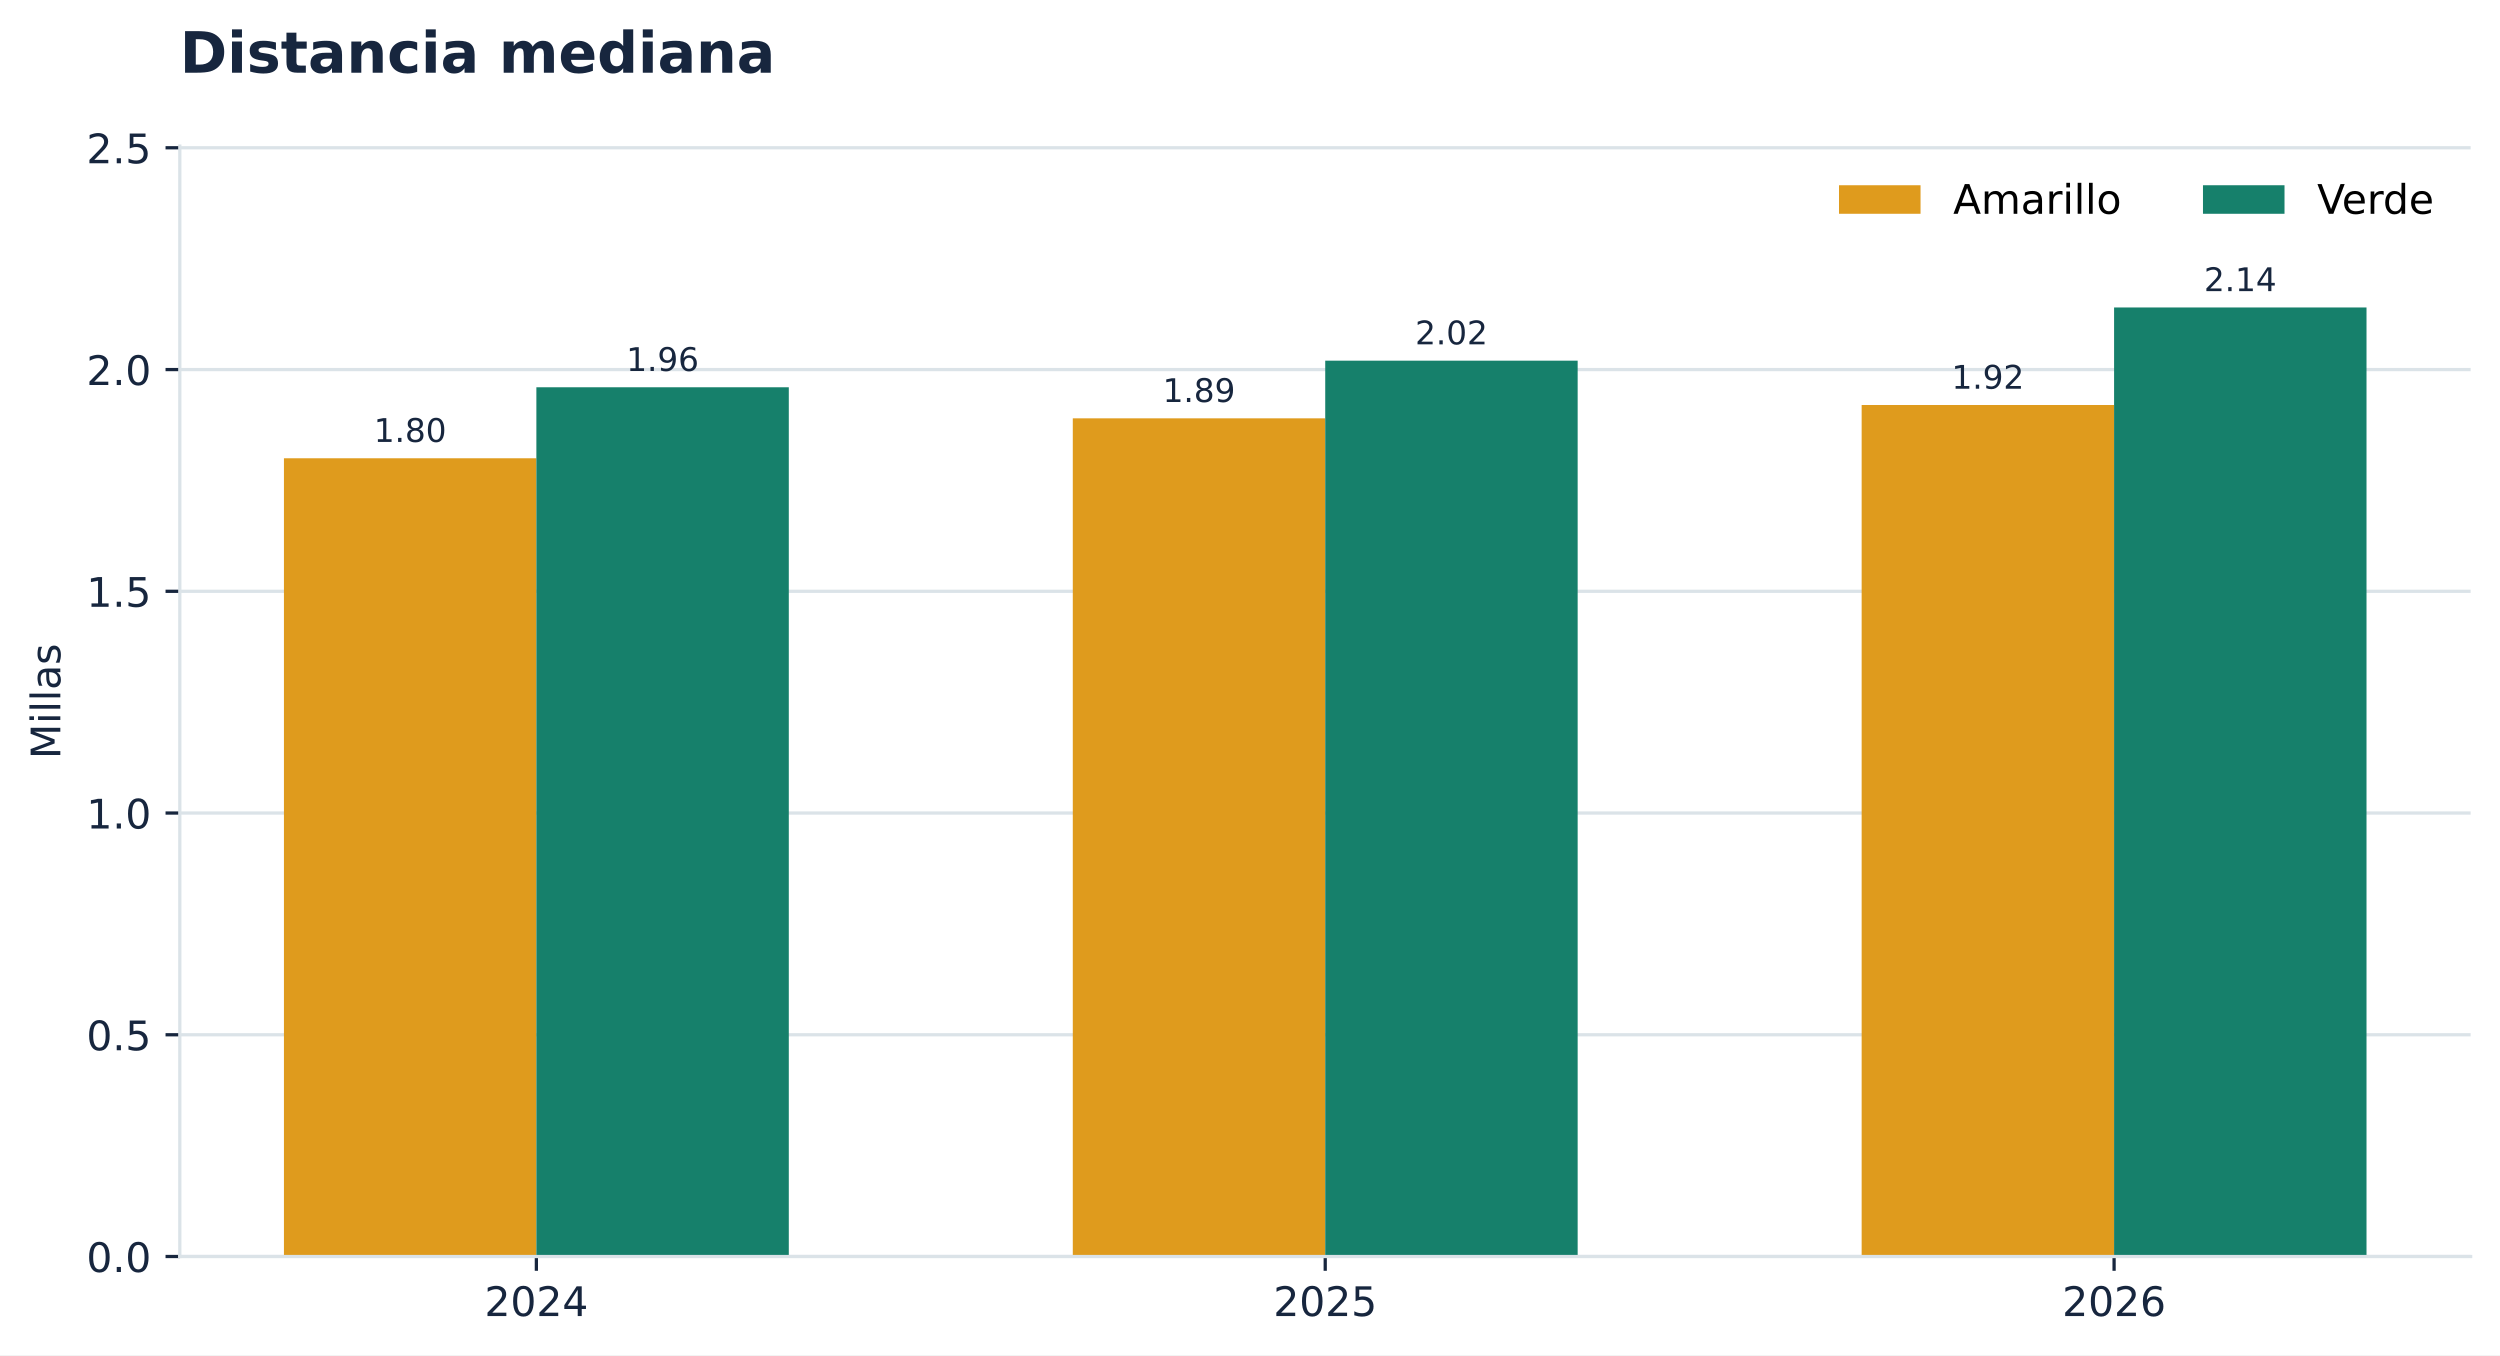
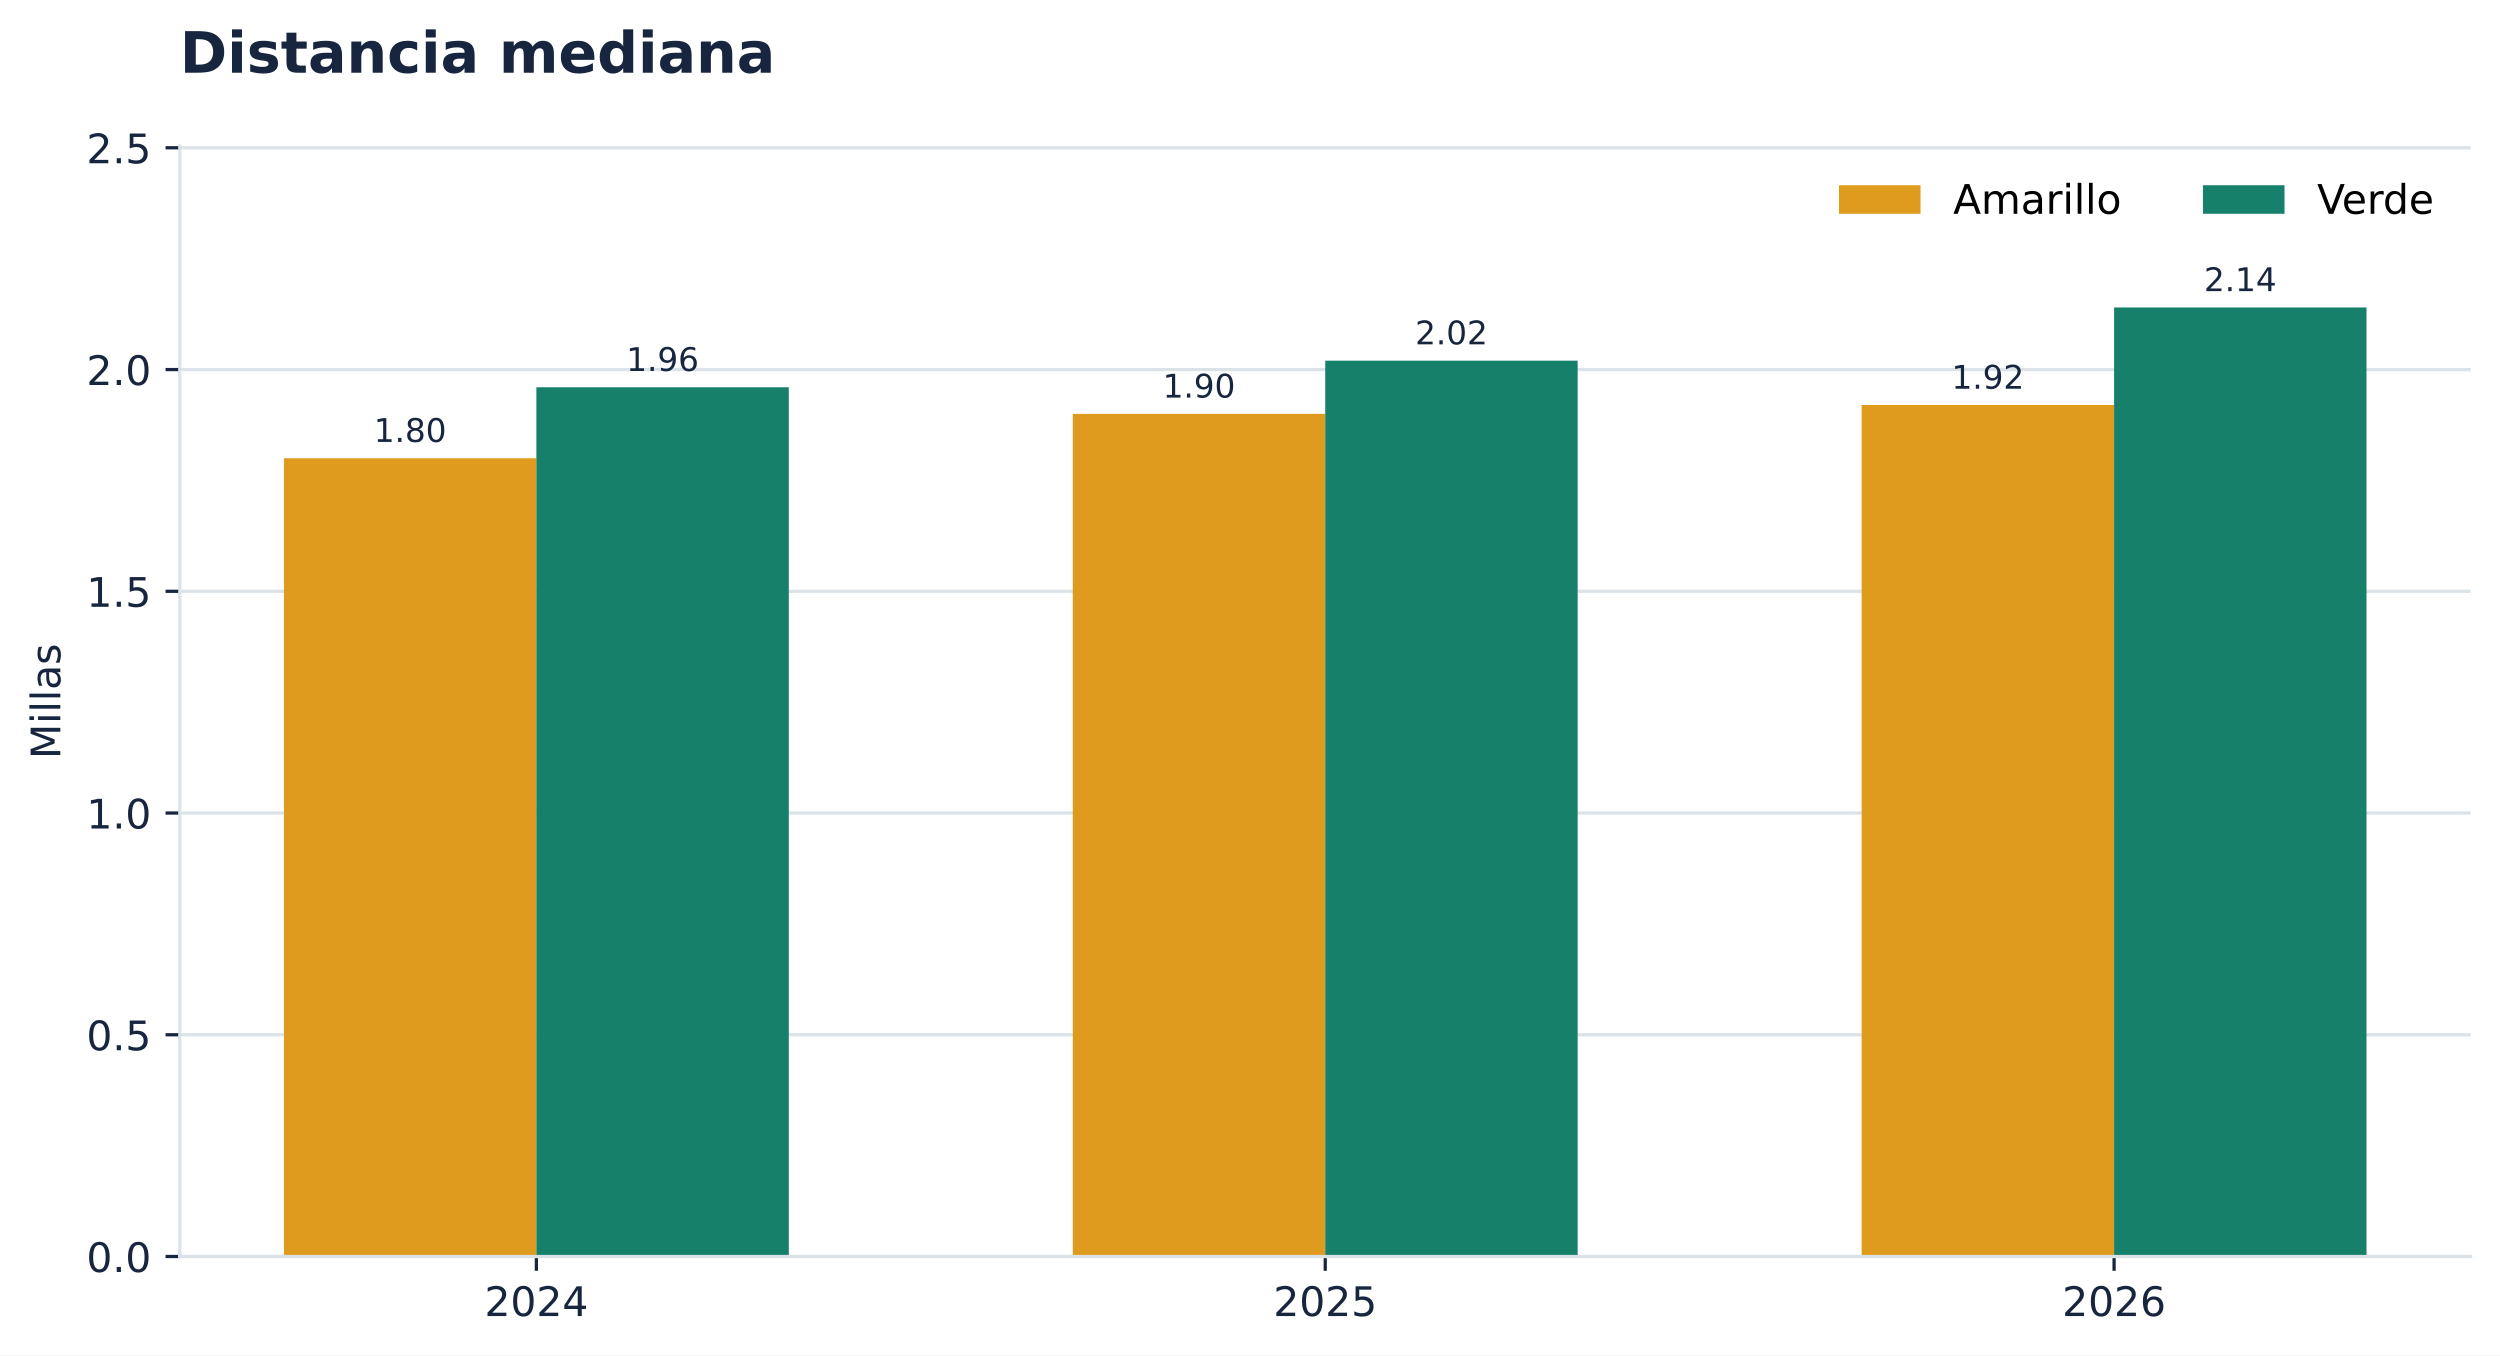
<svg xmlns="http://www.w3.org/2000/svg" xmlns:xlink="http://www.w3.org/1999/xlink" width="613.2pt" height="332.4pt" viewBox="0 0 613.2 332.4" version="1.1">
  <defs>
    <style type="text/css">*{stroke-linejoin: round; stroke-linecap: butt}</style>
  </defs>
  <g id="figure_1">
    <g id="patch_1">
      <path d="M 0 332.4  L 613.2 332.4  L 613.2 0  L 0 0  z " style="fill: #ffffff" />
    </g>
    <g id="axes_1">
      <g id="patch_2">
        <path d="M 44.104 308.2  L 606 308.2  L 606 35.838  L 44.104 35.838  z " style="fill: #ffffff" />
      </g>
      <g id="matplotlib.axis_1">
        <g id="xtick_1">
          <g id="line2d_1">
            <defs>
-               <path id="me03b218cd4" d="M 0 0  L 0 3.5  " style="stroke: #17263e; stroke-width: 0.8" />
-             </defs>
-             <g>
-               <use xlink:href="#me03b218cd4" x="131.561" y="308.2" style="fill: #17263e; stroke: #17263e; stroke-width: 0.8" />
+               <path id="m0ec4273573" d="M 0 0  L 0 3.5  " style="stroke: #17263e; stroke-width: 0.8" />
+             </defs>
+             <g>
+               <use xlink:href="#m0ec4273573" x="131.561" y="308.2" style="fill: #17263e; stroke: #17263e; stroke-width: 0.8" />
            </g>
          </g>
          <g id="text_1">
            <g style="fill: #17263e" transform="translate(118.8365 322.7972) scale(0.1 -0.1)">
              <defs>
                <path id="DejaVuSans-15" d="M 1228 531  L 3431 531  L 3431 0  L 469 0  L 469 531  Q 828 903 1448 1529  Q 2069 2156 2228 2338  Q 2531 2678 2651 2914  Q 2772 3150 2772 3378  Q 2772 3750 2511 3984  Q 2250 4219 1831 4219  Q 1534 4219 1204 4116  Q 875 4013 500 3803  L 500 4441  Q 881 4594 1212 4672  Q 1544 4750 1819 4750  Q 2544 4750 2975 4387  Q 3406 4025 3406 3419  Q 3406 3131 3298 2873  Q 3191 2616 2906 2266  Q 2828 2175 2409 1742  Q 1991 1309 1228 531  z " transform="scale(0.015625)" />
                <path id="DejaVuSans-13" d="M 2034 4250  Q 1547 4250 1301 3770  Q 1056 3291 1056 2328  Q 1056 1369 1301 889  Q 1547 409 2034 409  Q 2525 409 2770 889  Q 3016 1369 3016 2328  Q 3016 3291 2770 3770  Q 2525 4250 2034 4250  z M 2034 4750  Q 2819 4750 3233 4129  Q 3647 3509 3647 2328  Q 3647 1150 3233 529  Q 2819 -91 2034 -91  Q 1250 -91 836 529  Q 422 1150 422 2328  Q 422 3509 836 4129  Q 1250 4750 2034 4750  z " transform="scale(0.015625)" />
                <path id="DejaVuSans-17" d="M 2419 4116  L 825 1625  L 2419 1625  L 2419 4116  z M 2253 4666  L 3047 4666  L 3047 1625  L 3713 1625  L 3713 1100  L 3047 1100  L 3047 0  L 2419 0  L 2419 1100  L 313 1100  L 313 1709  L 2253 4666  z " transform="scale(0.015625)" />
              </defs>
              <use xlink:href="#DejaVuSans-15" />
              <use xlink:href="#DejaVuSans-13" transform="translate(63.625 0)" />
              <use xlink:href="#DejaVuSans-15" transform="translate(127.25 0)" />
              <use xlink:href="#DejaVuSans-17" transform="translate(190.875 0)" />
            </g>
          </g>
        </g>
        <g id="xtick_2">
          <g id="line2d_2">
            <g>
-               <use xlink:href="#me03b218cd4" x="325.052" y="308.2" style="fill: #17263e; stroke: #17263e; stroke-width: 0.8" />
+               <use xlink:href="#m0ec4273573" x="325.052" y="308.2" style="fill: #17263e; stroke: #17263e; stroke-width: 0.8" />
            </g>
          </g>
          <g id="text_2">
            <g style="fill: #17263e" transform="translate(312.3267 322.7972) scale(0.1 -0.1)">
              <defs>
                <path id="DejaVuSans-18" d="M 691 4666  L 3169 4666  L 3169 4134  L 1269 4134  L 1269 2991  Q 1406 3038 1543 3061  Q 1681 3084 1819 3084  Q 2600 3084 3056 2656  Q 3513 2228 3513 1497  Q 3513 744 3044 326  Q 2575 -91 1722 -91  Q 1428 -91 1123 -41  Q 819 9 494 109  L 494 744  Q 775 591 1075 516  Q 1375 441 1709 441  Q 2250 441 2565 725  Q 2881 1009 2881 1497  Q 2881 1984 2565 2268  Q 2250 2553 1709 2553  Q 1456 2553 1204 2497  Q 953 2441 691 2322  L 691 4666  z " transform="scale(0.015625)" />
              </defs>
              <use xlink:href="#DejaVuSans-15" />
              <use xlink:href="#DejaVuSans-13" transform="translate(63.625 0)" />
              <use xlink:href="#DejaVuSans-15" transform="translate(127.25 0)" />
              <use xlink:href="#DejaVuSans-18" transform="translate(190.875 0)" />
            </g>
          </g>
        </g>
        <g id="xtick_3">
          <g id="line2d_3">
            <g>
-               <use xlink:href="#me03b218cd4" x="518.542" y="308.2" style="fill: #17263e; stroke: #17263e; stroke-width: 0.8" />
+               <use xlink:href="#m0ec4273573" x="518.542" y="308.2" style="fill: #17263e; stroke: #17263e; stroke-width: 0.8" />
            </g>
          </g>
          <g id="text_3">
            <g style="fill: #17263e" transform="translate(505.8169 322.7972) scale(0.1 -0.1)">
              <defs>
                <path id="DejaVuSans-19" d="M 2113 2584  Q 1688 2584 1439 2293  Q 1191 2003 1191 1497  Q 1191 994 1439 701  Q 1688 409 2113 409  Q 2538 409 2786 701  Q 3034 994 3034 1497  Q 3034 2003 2786 2293  Q 2538 2584 2113 2584  z M 3366 4563  L 3366 3988  Q 3128 4100 2886 4159  Q 2644 4219 2406 4219  Q 1781 4219 1451 3797  Q 1122 3375 1075 2522  Q 1259 2794 1537 2939  Q 1816 3084 2150 3084  Q 2853 3084 3261 2657  Q 3669 2231 3669 1497  Q 3669 778 3244 343  Q 2819 -91 2113 -91  Q 1303 -91 875 529  Q 447 1150 447 2328  Q 447 3434 972 4092  Q 1497 4750 2381 4750  Q 2619 4750 2861 4703  Q 3103 4656 3366 4563  z " transform="scale(0.015625)" />
              </defs>
              <use xlink:href="#DejaVuSans-15" />
              <use xlink:href="#DejaVuSans-13" transform="translate(63.625 0)" />
              <use xlink:href="#DejaVuSans-15" transform="translate(127.25 0)" />
              <use xlink:href="#DejaVuSans-19" transform="translate(190.875 0)" />
            </g>
          </g>
        </g>
      </g>
      <g id="matplotlib.axis_2">
        <g id="ytick_1">
          <g id="line2d_4">
-             <path d="M 44.104 308.2  L 606 308.2  " clip-path="url(#p84bba99655)" style="fill: none; stroke: #dbe3e8; stroke-width: 0.8; stroke-linecap: square" />
+             <path d="M 44.104 308.2  L 606 308.2  " clip-path="url(#pb562fa3e92)" style="fill: none; stroke: #dbe3e8; stroke-width: 0.8; stroke-linecap: square" />
          </g>
          <g id="line2d_5">
            <defs>
-               <path id="ma329bf48ba" d="M 0 0  L -3.5 0  " style="stroke: #17263e; stroke-width: 0.8" />
-             </defs>
-             <g>
-               <use xlink:href="#ma329bf48ba" x="44.104" y="308.2" style="fill: #17263e; stroke: #17263e; stroke-width: 0.8" />
+               <path id="m879c112aa1" d="M 0 0  L -3.5 0  " style="stroke: #17263e; stroke-width: 0.8" />
+             </defs>
+             <g>
+               <use xlink:href="#m879c112aa1" x="44.104" y="308.2" style="fill: #17263e; stroke: #17263e; stroke-width: 0.8" />
            </g>
          </g>
          <g id="text_4">
            <g style="fill: #17263e" transform="translate(21.20078 311.9983) scale(0.1 -0.1)">
              <defs>
                <path id="DejaVuSans-11" d="M 684 794  L 1344 794  L 1344 0  L 684 0  L 684 794  z " transform="scale(0.015625)" />
              </defs>
              <use xlink:href="#DejaVuSans-13" />
              <use xlink:href="#DejaVuSans-11" transform="translate(63.625 0)" />
              <use xlink:href="#DejaVuSans-13" transform="translate(95.40625 0)" />
            </g>
          </g>
        </g>
        <g id="ytick_2">
          <g id="line2d_6">
-             <path d="M 44.104 253.81  L 606 253.81  " clip-path="url(#p84bba99655)" style="fill: none; stroke: #dbe3e8; stroke-width: 0.8; stroke-linecap: square" />
+             <path d="M 44.104 253.81  L 606 253.81  " clip-path="url(#pb562fa3e92)" style="fill: none; stroke: #dbe3e8; stroke-width: 0.8; stroke-linecap: square" />
          </g>
          <g id="line2d_7">
            <g>
-               <use xlink:href="#ma329bf48ba" x="44.104" y="253.81" style="fill: #17263e; stroke: #17263e; stroke-width: 0.8" />
+               <use xlink:href="#m879c112aa1" x="44.104" y="253.81" style="fill: #17263e; stroke: #17263e; stroke-width: 0.8" />
            </g>
          </g>
          <g id="text_5">
            <g style="fill: #17263e" transform="translate(21.20078 257.6087) scale(0.1 -0.1)">
              <use xlink:href="#DejaVuSans-13" />
              <use xlink:href="#DejaVuSans-11" transform="translate(63.625 0)" />
              <use xlink:href="#DejaVuSans-18" transform="translate(95.40625 0)" />
            </g>
          </g>
        </g>
        <g id="ytick_3">
          <g id="line2d_8">
-             <path d="M 44.104 199.42  L 606 199.42  " clip-path="url(#p84bba99655)" style="fill: none; stroke: #dbe3e8; stroke-width: 0.8; stroke-linecap: square" />
+             <path d="M 44.104 199.42  L 606 199.42  " clip-path="url(#pb562fa3e92)" style="fill: none; stroke: #dbe3e8; stroke-width: 0.8; stroke-linecap: square" />
          </g>
          <g id="line2d_9">
            <g>
-               <use xlink:href="#ma329bf48ba" x="44.104" y="199.42" style="fill: #17263e; stroke: #17263e; stroke-width: 0.8" />
+               <use xlink:href="#m879c112aa1" x="44.104" y="199.42" style="fill: #17263e; stroke: #17263e; stroke-width: 0.8" />
            </g>
          </g>
          <g id="text_6">
            <g style="fill: #17263e" transform="translate(21.20078 203.219) scale(0.1 -0.1)">
              <defs>
                <path id="DejaVuSans-14" d="M 794 531  L 1825 531  L 1825 4091  L 703 3866  L 703 4441  L 1819 4666  L 2450 4666  L 2450 531  L 3481 531  L 3481 0  L 794 0  L 794 531  z " transform="scale(0.015625)" />
              </defs>
              <use xlink:href="#DejaVuSans-14" />
              <use xlink:href="#DejaVuSans-11" transform="translate(63.625 0)" />
              <use xlink:href="#DejaVuSans-13" transform="translate(95.40625 0)" />
            </g>
          </g>
        </g>
        <g id="ytick_4">
          <g id="line2d_10">
-             <path d="M 44.104 145.031  L 606 145.031  " clip-path="url(#p84bba99655)" style="fill: none; stroke: #dbe3e8; stroke-width: 0.8; stroke-linecap: square" />
+             <path d="M 44.104 145.031  L 606 145.031  " clip-path="url(#pb562fa3e92)" style="fill: none; stroke: #dbe3e8; stroke-width: 0.8; stroke-linecap: square" />
          </g>
          <g id="line2d_11">
            <g>
-               <use xlink:href="#ma329bf48ba" x="44.104" y="145.031" style="fill: #17263e; stroke: #17263e; stroke-width: 0.8" />
+               <use xlink:href="#m879c112aa1" x="44.104" y="145.031" style="fill: #17263e; stroke: #17263e; stroke-width: 0.8" />
            </g>
          </g>
          <g id="text_7">
            <g style="fill: #17263e" transform="translate(21.20078 148.8293) scale(0.1 -0.1)">
              <use xlink:href="#DejaVuSans-14" />
              <use xlink:href="#DejaVuSans-11" transform="translate(63.625 0)" />
              <use xlink:href="#DejaVuSans-18" transform="translate(95.40625 0)" />
            </g>
          </g>
        </g>
        <g id="ytick_5">
          <g id="line2d_12">
-             <path d="M 44.104 90.641  L 606 90.641  " clip-path="url(#p84bba99655)" style="fill: none; stroke: #dbe3e8; stroke-width: 0.8; stroke-linecap: square" />
+             <path d="M 44.104 90.641  L 606 90.641  " clip-path="url(#pb562fa3e92)" style="fill: none; stroke: #dbe3e8; stroke-width: 0.8; stroke-linecap: square" />
          </g>
          <g id="line2d_13">
            <g>
-               <use xlink:href="#ma329bf48ba" x="44.104" y="90.641" style="fill: #17263e; stroke: #17263e; stroke-width: 0.8" />
+               <use xlink:href="#m879c112aa1" x="44.104" y="90.641" style="fill: #17263e; stroke: #17263e; stroke-width: 0.8" />
            </g>
          </g>
          <g id="text_8">
            <g style="fill: #17263e" transform="translate(21.20078 94.43967) scale(0.1 -0.1)">
              <use xlink:href="#DejaVuSans-15" />
              <use xlink:href="#DejaVuSans-11" transform="translate(63.625 0)" />
              <use xlink:href="#DejaVuSans-13" transform="translate(95.40625 0)" />
            </g>
          </g>
        </g>
        <g id="ytick_6">
          <g id="line2d_14">
-             <path d="M 44.104 36.251  L 606 36.251  " clip-path="url(#p84bba99655)" style="fill: none; stroke: #dbe3e8; stroke-width: 0.8; stroke-linecap: square" />
+             <path d="M 44.104 36.251  L 606 36.251  " clip-path="url(#pb562fa3e92)" style="fill: none; stroke: #dbe3e8; stroke-width: 0.8; stroke-linecap: square" />
          </g>
          <g id="line2d_15">
            <g>
-               <use xlink:href="#ma329bf48ba" x="44.104" y="36.251" style="fill: #17263e; stroke: #17263e; stroke-width: 0.8" />
+               <use xlink:href="#m879c112aa1" x="44.104" y="36.251" style="fill: #17263e; stroke: #17263e; stroke-width: 0.8" />
            </g>
          </g>
          <g id="text_9">
            <g style="fill: #17263e" transform="translate(21.20078 40.05) scale(0.1 -0.1)">
              <use xlink:href="#DejaVuSans-15" />
              <use xlink:href="#DejaVuSans-11" transform="translate(63.625 0)" />
              <use xlink:href="#DejaVuSans-18" transform="translate(95.40625 0)" />
            </g>
          </g>
        </g>
        <g id="text_10">
          <g style="fill: #17263e" transform="translate(14.79844 186.1687) rotate(-90) scale(0.1 -0.1)">
            <defs>
              <path id="DejaVuSans-30" d="M 628 4666  L 1569 4666  L 2759 1491  L 3956 4666  L 4897 4666  L 4897 0  L 4281 0  L 4281 4097  L 3078 897  L 2444 897  L 1241 4097  L 1241 0  L 628 0  L 628 4666  z " transform="scale(0.015625)" />
              <path id="DejaVuSans-4c" d="M 603 3500  L 1178 3500  L 1178 0  L 603 0  L 603 3500  z M 603 4863  L 1178 4863  L 1178 4134  L 603 4134  L 603 4863  z " transform="scale(0.015625)" />
              <path id="DejaVuSans-4f" d="M 603 4863  L 1178 4863  L 1178 0  L 603 0  L 603 4863  z " transform="scale(0.015625)" />
              <path id="DejaVuSans-44" d="M 2194 1759  Q 1497 1759 1228 1600  Q 959 1441 959 1056  Q 959 750 1161 570  Q 1363 391 1709 391  Q 2188 391 2477 730  Q 2766 1069 2766 1631  L 2766 1759  L 2194 1759  z M 3341 1997  L 3341 0  L 2766 0  L 2766 531  Q 2569 213 2275 61  Q 1981 -91 1556 -91  Q 1019 -91 701 211  Q 384 513 384 1019  Q 384 1609 779 1909  Q 1175 2209 1959 2209  L 2766 2209  L 2766 2266  Q 2766 2663 2505 2880  Q 2244 3097 1772 3097  Q 1472 3097 1187 3025  Q 903 2953 641 2809  L 641 3341  Q 956 3463 1253 3523  Q 1550 3584 1831 3584  Q 2591 3584 2966 3190  Q 3341 2797 3341 1997  z " transform="scale(0.015625)" />
              <path id="DejaVuSans-56" d="M 2834 3397  L 2834 2853  Q 2591 2978 2328 3040  Q 2066 3103 1784 3103  Q 1356 3103 1142 2972  Q 928 2841 928 2578  Q 928 2378 1081 2264  Q 1234 2150 1697 2047  L 1894 2003  Q 2506 1872 2764 1633  Q 3022 1394 3022 966  Q 3022 478 2636 193  Q 2250 -91 1575 -91  Q 1294 -91 989 -36  Q 684 19 347 128  L 347 722  Q 666 556 975 473  Q 1284 391 1588 391  Q 1994 391 2212 530  Q 2431 669 2431 922  Q 2431 1156 2273 1281  Q 2116 1406 1581 1522  L 1381 1569  Q 847 1681 609 1914  Q 372 2147 372 2553  Q 372 3047 722 3315  Q 1072 3584 1716 3584  Q 2034 3584 2315 3537  Q 2597 3491 2834 3397  z " transform="scale(0.015625)" />
            </defs>
            <use xlink:href="#DejaVuSans-30" />
            <use xlink:href="#DejaVuSans-4c" transform="translate(86.28125 0)" />
            <use xlink:href="#DejaVuSans-4f" transform="translate(114.0625 0)" />
            <use xlink:href="#DejaVuSans-4f" transform="translate(141.8438 0)" />
            <use xlink:href="#DejaVuSans-44" transform="translate(169.625 0)" />
            <use xlink:href="#DejaVuSans-56" transform="translate(230.9062 0)" />
          </g>
        </g>
      </g>
      <g id="patch_3">
-         <path d="M 69.645 308.2  L 131.561 308.2  L 131.561 112.397  L 69.645 112.397  z " clip-path="url(#p84bba99655)" style="fill: #df9b1d" />
+         <path d="M 69.645 308.2  L 131.561 308.2  L 131.561 112.397  L 69.645 112.397  z " clip-path="url(#pb562fa3e92)" style="fill: #df9b1d" />
      </g>
      <g id="patch_4">
-         <path d="M 263.135 308.2  L 325.052 308.2  L 325.052 102.607  L 263.135 102.607  z " clip-path="url(#p84bba99655)" style="fill: #df9b1d" />
+         <path d="M 263.135 308.2  L 325.052 308.2  L 325.052 101.519  L 263.135 101.519  z " clip-path="url(#pb562fa3e92)" style="fill: #df9b1d" />
      </g>
      <g id="patch_5">
-         <path d="M 456.625 308.2  L 518.542 308.2  L 518.542 99.343  L 456.625 99.343  z " clip-path="url(#p84bba99655)" style="fill: #df9b1d" />
+         <path d="M 456.625 308.2  L 518.542 308.2  L 518.542 99.343  L 456.625 99.343  z " clip-path="url(#pb562fa3e92)" style="fill: #df9b1d" />
      </g>
      <g id="patch_6">
-         <path d="M 131.561 308.2  L 193.478 308.2  L 193.478 94.992  L 131.561 94.992  z " clip-path="url(#p84bba99655)" style="fill: #16806b" />
+         <path d="M 131.561 308.2  L 193.478 308.2  L 193.478 94.992  L 131.561 94.992  z " clip-path="url(#pb562fa3e92)" style="fill: #16806b" />
      </g>
      <g id="patch_7">
-         <path d="M 325.052 308.2  L 386.969 308.2  L 386.969 88.465  L 325.052 88.465  z " clip-path="url(#p84bba99655)" style="fill: #16806b" />
+         <path d="M 325.052 308.2  L 386.969 308.2  L 386.969 88.465  L 325.052 88.465  z " clip-path="url(#pb562fa3e92)" style="fill: #16806b" />
      </g>
      <g id="patch_8">
-         <path d="M 518.542 308.2  L 580.459 308.2  L 580.459 75.412  L 518.542 75.412  z " clip-path="url(#p84bba99655)" style="fill: #16806b" />
+         <path d="M 518.542 308.2  L 580.459 308.2  L 580.459 75.412  L 518.542 75.412  z " clip-path="url(#pb562fa3e92)" style="fill: #16806b" />
      </g>
      <g id="patch_9">
        <path d="M 44.104 308.2  L 44.104 35.838  " style="fill: none; stroke: #dbe3e8; stroke-width: 0.8; stroke-linejoin: miter; stroke-linecap: square" />
      </g>
      <g id="patch_10">
        <path d="M 44.104 308.2  L 606 308.2  " style="fill: none; stroke: #dbe3e8; stroke-width: 0.8; stroke-linejoin: miter; stroke-linecap: square" />
      </g>
      <g id="text_11">
        <g style="fill: #17263e" transform="translate(91.6968 108.3967) scale(0.08 -0.08)">
          <defs>
            <path id="DejaVuSans-1b" d="M 2034 2216  Q 1584 2216 1326 1975  Q 1069 1734 1069 1313  Q 1069 891 1326 650  Q 1584 409 2034 409  Q 2484 409 2743 651  Q 3003 894 3003 1313  Q 3003 1734 2745 1975  Q 2488 2216 2034 2216  z M 1403 2484  Q 997 2584 770 2862  Q 544 3141 544 3541  Q 544 4100 942 4425  Q 1341 4750 2034 4750  Q 2731 4750 3128 4425  Q 3525 4100 3525 3541  Q 3525 3141 3298 2862  Q 3072 2584 2669 2484  Q 3125 2378 3379 2068  Q 3634 1759 3634 1313  Q 3634 634 3220 271  Q 2806 -91 2034 -91  Q 1263 -91 848 271  Q 434 634 434 1313  Q 434 1759 690 2068  Q 947 2378 1403 2484  z M 1172 3481  Q 1172 3119 1398 2916  Q 1625 2713 2034 2713  Q 2441 2713 2670 2916  Q 2900 3119 2900 3481  Q 2900 3844 2670 4047  Q 2441 4250 2034 4250  Q 1625 4250 1398 4047  Q 1172 3844 1172 3481  z " transform="scale(0.015625)" />
          </defs>
          <use xlink:href="#DejaVuSans-14" />
          <use xlink:href="#DejaVuSans-11" transform="translate(63.625 0)" />
          <use xlink:href="#DejaVuSans-1b" transform="translate(95.40625 0)" />
          <use xlink:href="#DejaVuSans-13" transform="translate(159.0312 0)" />
        </g>
      </g>
      <g id="text_12">
-         <g style="fill: #17263e" transform="translate(285.187 98.60657) scale(0.08 -0.08)">
+         <g style="fill: #17263e" transform="translate(285.187 97.51878) scale(0.08 -0.08)">
          <defs>
            <path id="DejaVuSans-1c" d="M 703 97  L 703 672  Q 941 559 1184 500  Q 1428 441 1663 441  Q 2288 441 2617 861  Q 2947 1281 2994 2138  Q 2813 1869 2534 1725  Q 2256 1581 1919 1581  Q 1219 1581 811 2004  Q 403 2428 403 3163  Q 403 3881 828 4315  Q 1253 4750 1959 4750  Q 2769 4750 3195 4129  Q 3622 3509 3622 2328  Q 3622 1225 3098 567  Q 2575 -91 1691 -91  Q 1453 -91 1209 -44  Q 966 3 703 97  z M 1959 2075  Q 2384 2075 2632 2365  Q 2881 2656 2881 3163  Q 2881 3666 2632 3958  Q 2384 4250 1959 4250  Q 1534 4250 1286 3958  Q 1038 3666 1038 3163  Q 1038 2656 1286 2365  Q 1534 2075 1959 2075  z " transform="scale(0.015625)" />
          </defs>
          <use xlink:href="#DejaVuSans-14" />
          <use xlink:href="#DejaVuSans-11" transform="translate(63.625 0)" />
-           <use xlink:href="#DejaVuSans-1b" transform="translate(95.40625 0)" />
-           <use xlink:href="#DejaVuSans-1c" transform="translate(159.0312 0)" />
+           <use xlink:href="#DejaVuSans-1c" transform="translate(95.40625 0)" />
+           <use xlink:href="#DejaVuSans-13" transform="translate(159.0312 0)" />
        </g>
      </g>
      <g id="text_13">
        <g style="fill: #17263e" transform="translate(478.6773 95.34319) scale(0.08 -0.08)">
          <use xlink:href="#DejaVuSans-14" />
          <use xlink:href="#DejaVuSans-11" transform="translate(63.625 0)" />
          <use xlink:href="#DejaVuSans-1c" transform="translate(95.40625 0)" />
          <use xlink:href="#DejaVuSans-15" transform="translate(159.0312 0)" />
        </g>
      </g>
      <g id="text_14">
        <g style="fill: #17263e" transform="translate(153.6137 90.99202) scale(0.08 -0.08)">
          <use xlink:href="#DejaVuSans-14" />
          <use xlink:href="#DejaVuSans-11" transform="translate(63.625 0)" />
          <use xlink:href="#DejaVuSans-1c" transform="translate(95.40625 0)" />
          <use xlink:href="#DejaVuSans-19" transform="translate(159.0312 0)" />
        </g>
      </g>
      <g id="text_15">
        <g style="fill: #17263e" transform="translate(347.1039 84.46526) scale(0.08 -0.08)">
          <use xlink:href="#DejaVuSans-15" />
          <use xlink:href="#DejaVuSans-11" transform="translate(63.625 0)" />
          <use xlink:href="#DejaVuSans-13" transform="translate(95.40625 0)" />
          <use xlink:href="#DejaVuSans-15" transform="translate(159.0312 0)" />
        </g>
      </g>
      <g id="text_16">
        <g style="fill: #17263e" transform="translate(540.5941 71.41174) scale(0.08 -0.08)">
          <use xlink:href="#DejaVuSans-15" />
          <use xlink:href="#DejaVuSans-11" transform="translate(63.625 0)" />
          <use xlink:href="#DejaVuSans-14" transform="translate(95.40625 0)" />
          <use xlink:href="#DejaVuSans-17" transform="translate(159.0312 0)" />
        </g>
      </g>
      <g id="text_17">
        <g style="fill: #17263e" transform="translate(44.10391 17.83781) scale(0.14 -0.14)">
          <defs>
            <path id="DejaVuSans-Bold-27" d="M 1791 3756  L 1791 909  L 2222 909  Q 2959 909 3348 1275  Q 3738 1641 3738 2338  Q 3738 3031 3350 3393  Q 2963 3756 2222 3756  L 1791 3756  z M 588 4666  L 1856 4666  Q 2919 4666 3439 4514  Q 3959 4363 4331 4000  Q 4659 3684 4818 3271  Q 4978 2859 4978 2338  Q 4978 1809 4818 1395  Q 4659 981 4331 666  Q 3956 303 3431 151  Q 2906 0 1856 0  L 588 0  L 588 4666  z " transform="scale(0.015625)" />
            <path id="DejaVuSans-Bold-4c" d="M 538 3500  L 1656 3500  L 1656 0  L 538 0  L 538 3500  z M 538 4863  L 1656 4863  L 1656 3950  L 538 3950  L 538 4863  z " transform="scale(0.015625)" />
            <path id="DejaVuSans-Bold-56" d="M 3272 3391  L 3272 2541  Q 2913 2691 2578 2766  Q 2244 2841 1947 2841  Q 1628 2841 1473 2761  Q 1319 2681 1319 2516  Q 1319 2381 1436 2309  Q 1553 2238 1856 2203  L 2053 2175  Q 2913 2066 3209 1816  Q 3506 1566 3506 1031  Q 3506 472 3093 190  Q 2681 -91 1863 -91  Q 1516 -91 1145 -36  Q 775 19 384 128  L 384 978  Q 719 816 1070 734  Q 1422 653 1784 653  Q 2113 653 2278 743  Q 2444 834 2444 1013  Q 2444 1163 2330 1236  Q 2216 1309 1875 1350  L 1678 1375  Q 931 1469 631 1722  Q 331 1975 331 2491  Q 331 3047 712 3315  Q 1094 3584 1881 3584  Q 2191 3584 2531 3537  Q 2872 3491 3272 3391  z " transform="scale(0.015625)" />
            <path id="DejaVuSans-Bold-57" d="M 1759 4494  L 1759 3500  L 2913 3500  L 2913 2700  L 1759 2700  L 1759 1216  Q 1759 972 1856 886  Q 1953 800 2241 800  L 2816 800  L 2816 0  L 1856 0  Q 1194 0 917 276  Q 641 553 641 1216  L 641 2700  L 84 2700  L 84 3500  L 641 3500  L 641 4494  L 1759 4494  z " transform="scale(0.015625)" />
            <path id="DejaVuSans-Bold-44" d="M 2106 1575  Q 1756 1575 1579 1456  Q 1403 1338 1403 1106  Q 1403 894 1545 773  Q 1688 653 1941 653  Q 2256 653 2472 879  Q 2688 1106 2688 1447  L 2688 1575  L 2106 1575  z M 3816 1997  L 3816 0  L 2688 0  L 2688 519  Q 2463 200 2181 54  Q 1900 -91 1497 -91  Q 953 -91 614 226  Q 275 544 275 1050  Q 275 1666 698 1953  Q 1122 2241 2028 2241  L 2688 2241  L 2688 2328  Q 2688 2594 2478 2717  Q 2269 2841 1825 2841  Q 1466 2841 1156 2769  Q 847 2697 581 2553  L 581 3406  Q 941 3494 1303 3539  Q 1666 3584 2028 3584  Q 2975 3584 3395 3211  Q 3816 2838 3816 1997  z " transform="scale(0.015625)" />
            <path id="DejaVuSans-Bold-51" d="M 4056 2131  L 4056 0  L 2931 0  L 2931 347  L 2931 1631  Q 2931 2084 2911 2256  Q 2891 2428 2841 2509  Q 2775 2619 2662 2680  Q 2550 2741 2406 2741  Q 2056 2741 1856 2470  Q 1656 2200 1656 1722  L 1656 0  L 538 0  L 538 3500  L 1656 3500  L 1656 2988  Q 1909 3294 2193 3439  Q 2478 3584 2822 3584  Q 3428 3584 3742 3212  Q 4056 2841 4056 2131  z " transform="scale(0.015625)" />
            <path id="DejaVuSans-Bold-46" d="M 3366 3391  L 3366 2478  Q 3138 2634 2908 2709  Q 2678 2784 2431 2784  Q 1963 2784 1702 2511  Q 1441 2238 1441 1747  Q 1441 1256 1702 982  Q 1963 709 2431 709  Q 2694 709 2930 787  Q 3166 866 3366 1019  L 3366 103  Q 3103 6 2833 -42  Q 2563 -91 2291 -91  Q 1344 -91 809 395  Q 275 881 275 1747  Q 275 2613 809 3098  Q 1344 3584 2291 3584  Q 2566 3584 2833 3536  Q 3100 3488 3366 3391  z " transform="scale(0.015625)" />
            <path id="DejaVuSans-Bold-3" transform="scale(0.015625)" />
            <path id="DejaVuSans-Bold-50" d="M 3781 2919  Q 3994 3244 4286 3414  Q 4578 3584 4928 3584  Q 5531 3584 5847 3212  Q 6163 2841 6163 2131  L 6163 0  L 5038 0  L 5038 1825  Q 5041 1866 5042 1909  Q 5044 1953 5044 2034  Q 5044 2406 4934 2573  Q 4825 2741 4581 2741  Q 4263 2741 4089 2478  Q 3916 2216 3909 1719  L 3909 0  L 2784 0  L 2784 1825  Q 2784 2406 2684 2573  Q 2584 2741 2328 2741  Q 2006 2741 1831 2477  Q 1656 2213 1656 1722  L 1656 0  L 531 0  L 531 3500  L 1656 3500  L 1656 2988  Q 1863 3284 2130 3434  Q 2397 3584 2719 3584  Q 3081 3584 3359 3409  Q 3638 3234 3781 2919  z " transform="scale(0.015625)" />
            <path id="DejaVuSans-Bold-48" d="M 4031 1759  L 4031 1441  L 1416 1441  Q 1456 1047 1700 850  Q 1944 653 2381 653  Q 2734 653 3104 758  Q 3475 863 3866 1075  L 3866 213  Q 3469 63 3072 -14  Q 2675 -91 2278 -91  Q 1328 -91 801 392  Q 275 875 275 1747  Q 275 2603 792 3093  Q 1309 3584 2216 3584  Q 3041 3584 3536 3087  Q 4031 2591 4031 1759  z M 2881 2131  Q 2881 2450 2695 2645  Q 2509 2841 2209 2841  Q 1884 2841 1681 2658  Q 1478 2475 1428 2131  L 2881 2131  z " transform="scale(0.015625)" />
            <path id="DejaVuSans-Bold-47" d="M 2919 2988  L 2919 4863  L 4044 4863  L 4044 0  L 2919 0  L 2919 506  Q 2688 197 2409 53  Q 2131 -91 1766 -91  Q 1119 -91 703 423  Q 288 938 288 1747  Q 288 2556 703 3070  Q 1119 3584 1766 3584  Q 2128 3584 2408 3439  Q 2688 3294 2919 2988  z M 2181 722  Q 2541 722 2730 984  Q 2919 1247 2919 1747  Q 2919 2247 2730 2509  Q 2541 2772 2181 2772  Q 1825 2772 1636 2509  Q 1447 2247 1447 1747  Q 1447 1247 1636 984  Q 1825 722 2181 722  z " transform="scale(0.015625)" />
          </defs>
          <use xlink:href="#DejaVuSans-Bold-27" />
          <use xlink:href="#DejaVuSans-Bold-4c" transform="translate(83.01562 0)" />
          <use xlink:href="#DejaVuSans-Bold-56" transform="translate(117.2969 0)" />
          <use xlink:href="#DejaVuSans-Bold-57" transform="translate(176.8125 0)" />
          <use xlink:href="#DejaVuSans-Bold-44" transform="translate(224.6094 0)" />
          <use xlink:href="#DejaVuSans-Bold-51" transform="translate(292.0938 0)" />
          <use xlink:href="#DejaVuSans-Bold-46" transform="translate(363.2812 0)" />
          <use xlink:href="#DejaVuSans-Bold-4c" transform="translate(422.5625 0)" />
          <use xlink:href="#DejaVuSans-Bold-44" transform="translate(456.8438 0)" />
          <use xlink:href="#DejaVuSans-Bold-3" transform="translate(524.3281 0)" />
          <use xlink:href="#DejaVuSans-Bold-50" transform="translate(559.1406 0)" />
          <use xlink:href="#DejaVuSans-Bold-48" transform="translate(663.3438 0)" />
          <use xlink:href="#DejaVuSans-Bold-47" transform="translate(731.1719 0)" />
          <use xlink:href="#DejaVuSans-Bold-4c" transform="translate(802.75 0)" />
          <use xlink:href="#DejaVuSans-Bold-44" transform="translate(837.0312 0)" />
          <use xlink:href="#DejaVuSans-Bold-51" transform="translate(904.5156 0)" />
          <use xlink:href="#DejaVuSans-Bold-44" transform="translate(975.7031 0)" />
        </g>
      </g>
      <g id="legend_1">
        <g id="patch_11">
          <path d="M 451.071 52.436  L 471.071 52.436  L 471.071 45.436  L 451.071 45.436  z " style="fill: #df9b1d" />
        </g>
        <g id="text_18">
          <g transform="translate(479.0714 52.43625) scale(0.1 -0.1)">
            <defs>
              <path id="DejaVuSans-24" d="M 2188 4044  L 1331 1722  L 3047 1722  L 2188 4044  z M 1831 4666  L 2547 4666  L 4325 0  L 3669 0  L 3244 1197  L 1141 1197  L 716 0  L 50 0  L 1831 4666  z " transform="scale(0.015625)" />
              <path id="DejaVuSans-50" d="M 3328 2828  Q 3544 3216 3844 3400  Q 4144 3584 4550 3584  Q 5097 3584 5394 3201  Q 5691 2819 5691 2113  L 5691 0  L 5113 0  L 5113 2094  Q 5113 2597 4934 2840  Q 4756 3084 4391 3084  Q 3944 3084 3684 2787  Q 3425 2491 3425 1978  L 3425 0  L 2847 0  L 2847 2094  Q 2847 2600 2669 2842  Q 2491 3084 2119 3084  Q 1678 3084 1418 2786  Q 1159 2488 1159 1978  L 1159 0  L 581 0  L 581 3500  L 1159 3500  L 1159 2956  Q 1356 3278 1631 3431  Q 1906 3584 2284 3584  Q 2666 3584 2933 3390  Q 3200 3197 3328 2828  z " transform="scale(0.015625)" />
              <path id="DejaVuSans-55" d="M 2631 2963  Q 2534 3019 2420 3045  Q 2306 3072 2169 3072  Q 1681 3072 1420 2755  Q 1159 2438 1159 1844  L 1159 0  L 581 0  L 581 3500  L 1159 3500  L 1159 2956  Q 1341 3275 1631 3429  Q 1922 3584 2338 3584  Q 2397 3584 2469 3576  Q 2541 3569 2628 3553  L 2631 2963  z " transform="scale(0.015625)" />
              <path id="DejaVuSans-52" d="M 1959 3097  Q 1497 3097 1228 2736  Q 959 2375 959 1747  Q 959 1119 1226 758  Q 1494 397 1959 397  Q 2419 397 2687 759  Q 2956 1122 2956 1747  Q 2956 2369 2687 2733  Q 2419 3097 1959 3097  z M 1959 3584  Q 2709 3584 3137 3096  Q 3566 2609 3566 1747  Q 3566 888 3137 398  Q 2709 -91 1959 -91  Q 1206 -91 779 398  Q 353 888 353 1747  Q 353 2609 779 3096  Q 1206 3584 1959 3584  z " transform="scale(0.015625)" />
            </defs>
            <use xlink:href="#DejaVuSans-24" />
            <use xlink:href="#DejaVuSans-50" transform="translate(68.40625 0)" />
            <use xlink:href="#DejaVuSans-44" transform="translate(165.8125 0)" />
            <use xlink:href="#DejaVuSans-55" transform="translate(227.0938 0)" />
            <use xlink:href="#DejaVuSans-4c" transform="translate(268.2031 0)" />
            <use xlink:href="#DejaVuSans-4f" transform="translate(295.9844 0)" />
            <use xlink:href="#DejaVuSans-4f" transform="translate(323.7656 0)" />
            <use xlink:href="#DejaVuSans-52" transform="translate(351.5469 0)" />
          </g>
        </g>
        <g id="patch_12">
          <path d="M 540.345 52.436  L 560.345 52.436  L 560.345 45.436  L 540.345 45.436  z " style="fill: #16806b" />
        </g>
        <g id="text_19">
          <g transform="translate(568.3448 52.43625) scale(0.1 -0.1)">
            <defs>
              <path id="DejaVuSans-39" d="M 1831 0  L 50 4666  L 709 4666  L 2188 738  L 3669 4666  L 4325 4666  L 2547 0  L 1831 0  z " transform="scale(0.015625)" />
              <path id="DejaVuSans-48" d="M 3597 1894  L 3597 1613  L 953 1613  Q 991 1019 1311 708  Q 1631 397 2203 397  Q 2534 397 2845 478  Q 3156 559 3463 722  L 3463 178  Q 3153 47 2828 -22  Q 2503 -91 2169 -91  Q 1331 -91 842 396  Q 353 884 353 1716  Q 353 2575 817 3079  Q 1281 3584 2069 3584  Q 2775 3584 3186 3129  Q 3597 2675 3597 1894  z M 3022 2063  Q 3016 2534 2758 2815  Q 2500 3097 2075 3097  Q 1594 3097 1305 2825  Q 1016 2553 972 2059  L 3022 2063  z " transform="scale(0.015625)" />
              <path id="DejaVuSans-47" d="M 2906 2969  L 2906 4863  L 3481 4863  L 3481 0  L 2906 0  L 2906 525  Q 2725 213 2448 61  Q 2172 -91 1784 -91  Q 1150 -91 751 415  Q 353 922 353 1747  Q 353 2572 751 3078  Q 1150 3584 1784 3584  Q 2172 3584 2448 3432  Q 2725 3281 2906 2969  z M 947 1747  Q 947 1113 1208 752  Q 1469 391 1925 391  Q 2381 391 2643 752  Q 2906 1113 2906 1747  Q 2906 2381 2643 2742  Q 2381 3103 1925 3103  Q 1469 3103 1208 2742  Q 947 2381 947 1747  z " transform="scale(0.015625)" />
            </defs>
            <use xlink:href="#DejaVuSans-39" />
            <use xlink:href="#DejaVuSans-48" transform="translate(60.64062 0)" />
            <use xlink:href="#DejaVuSans-55" transform="translate(122.1719 0)" />
            <use xlink:href="#DejaVuSans-47" transform="translate(161.5312 0)" />
            <use xlink:href="#DejaVuSans-48" transform="translate(225.0156 0)" />
          </g>
        </g>
      </g>
    </g>
  </g>
  <defs>
-     <clipPath id="p84bba99655">
+     <clipPath id="pb562fa3e92">
      <rect x="44.104" y="35.838" width="561.896" height="272.362" />
    </clipPath>
  </defs>
</svg>
